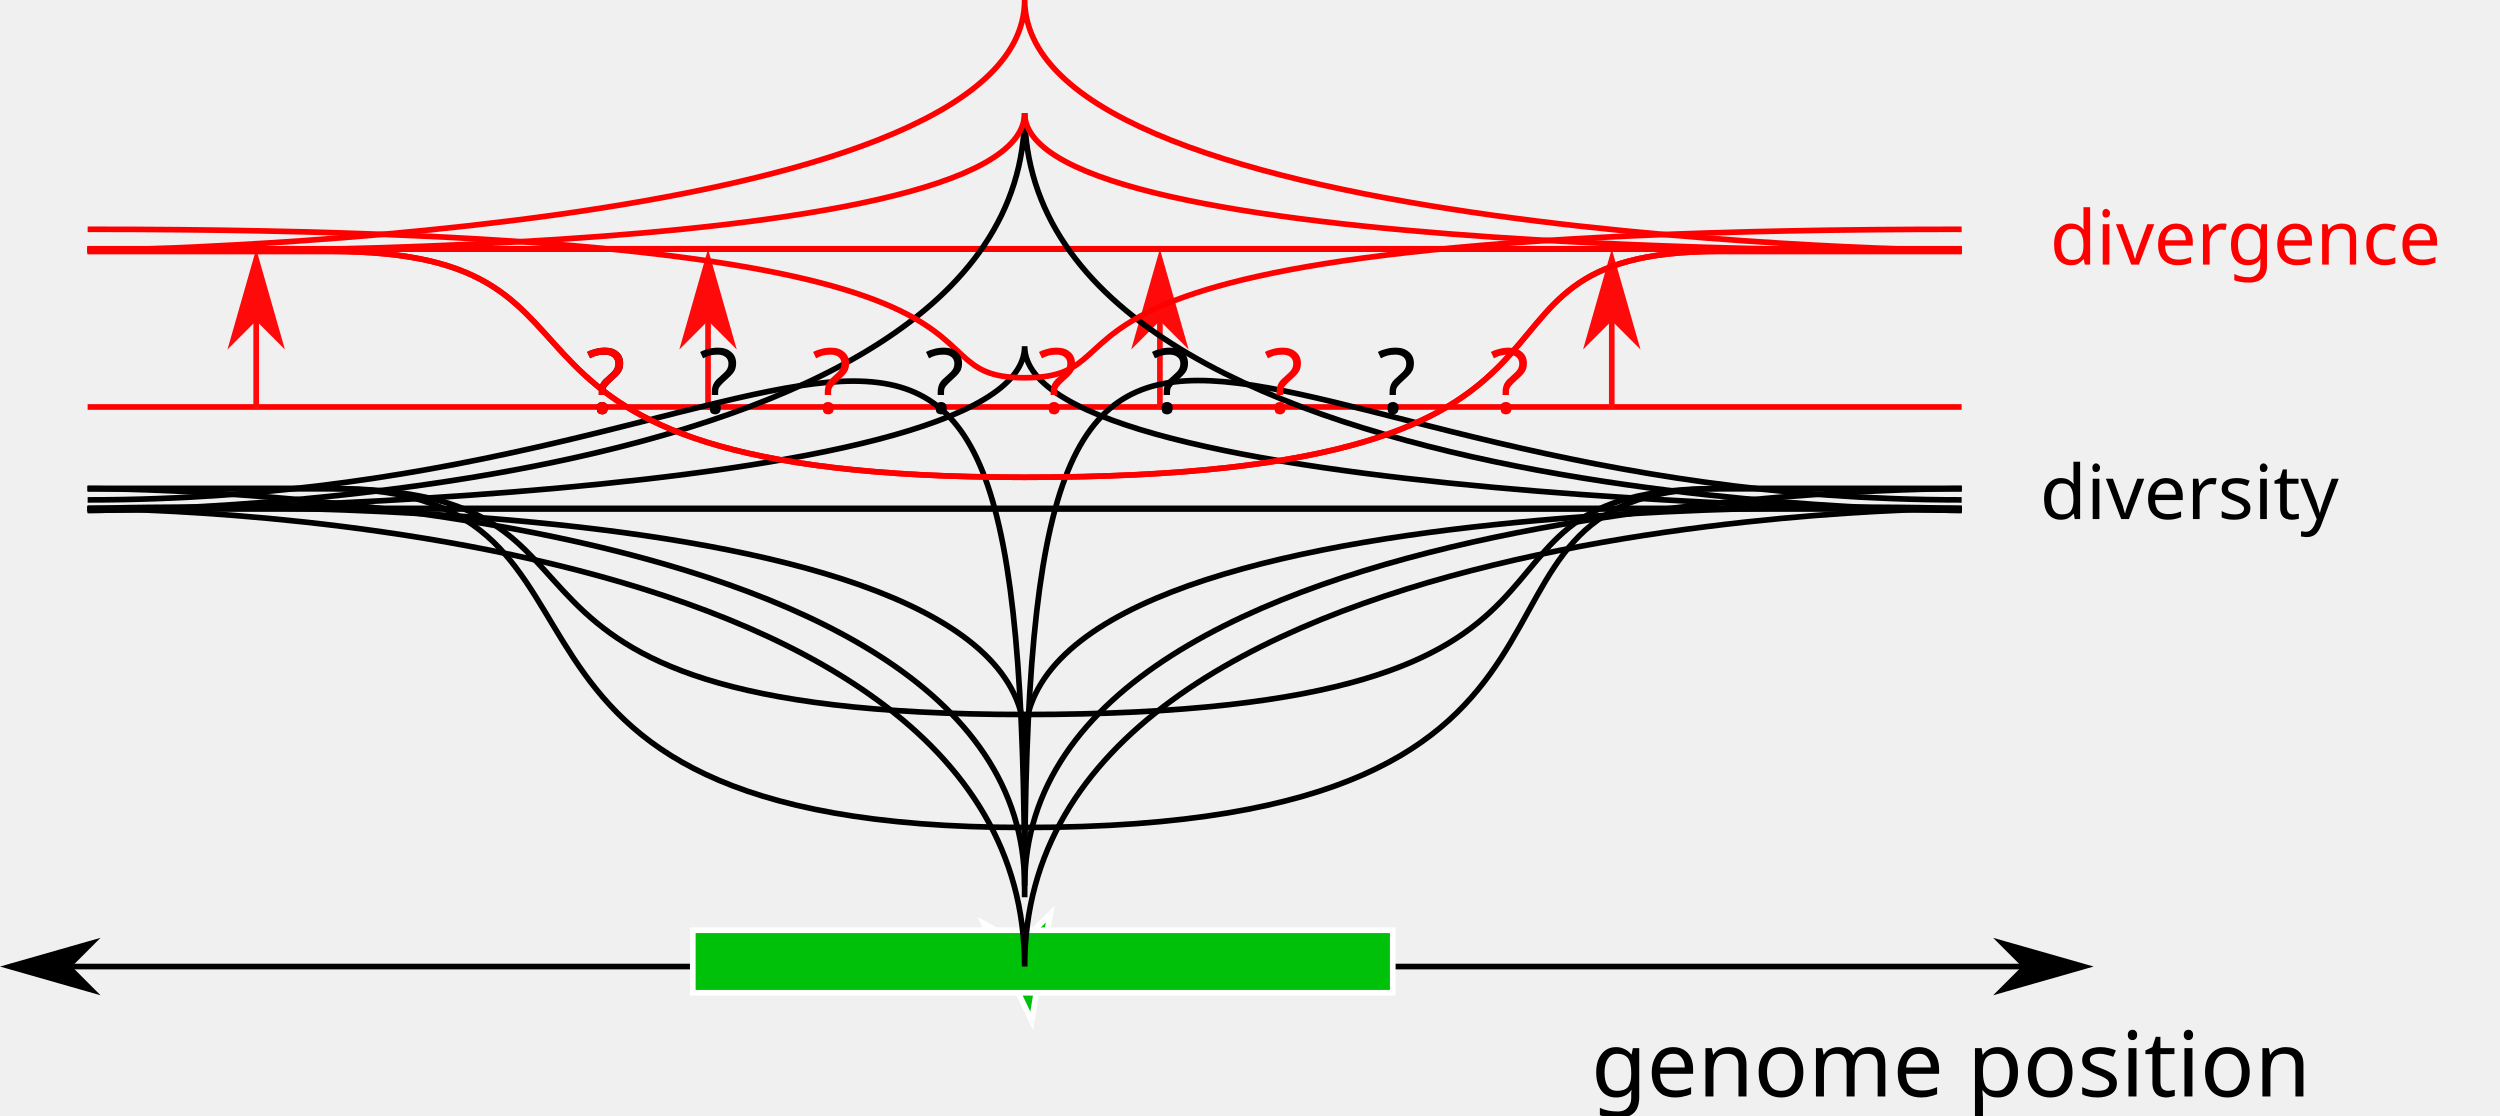
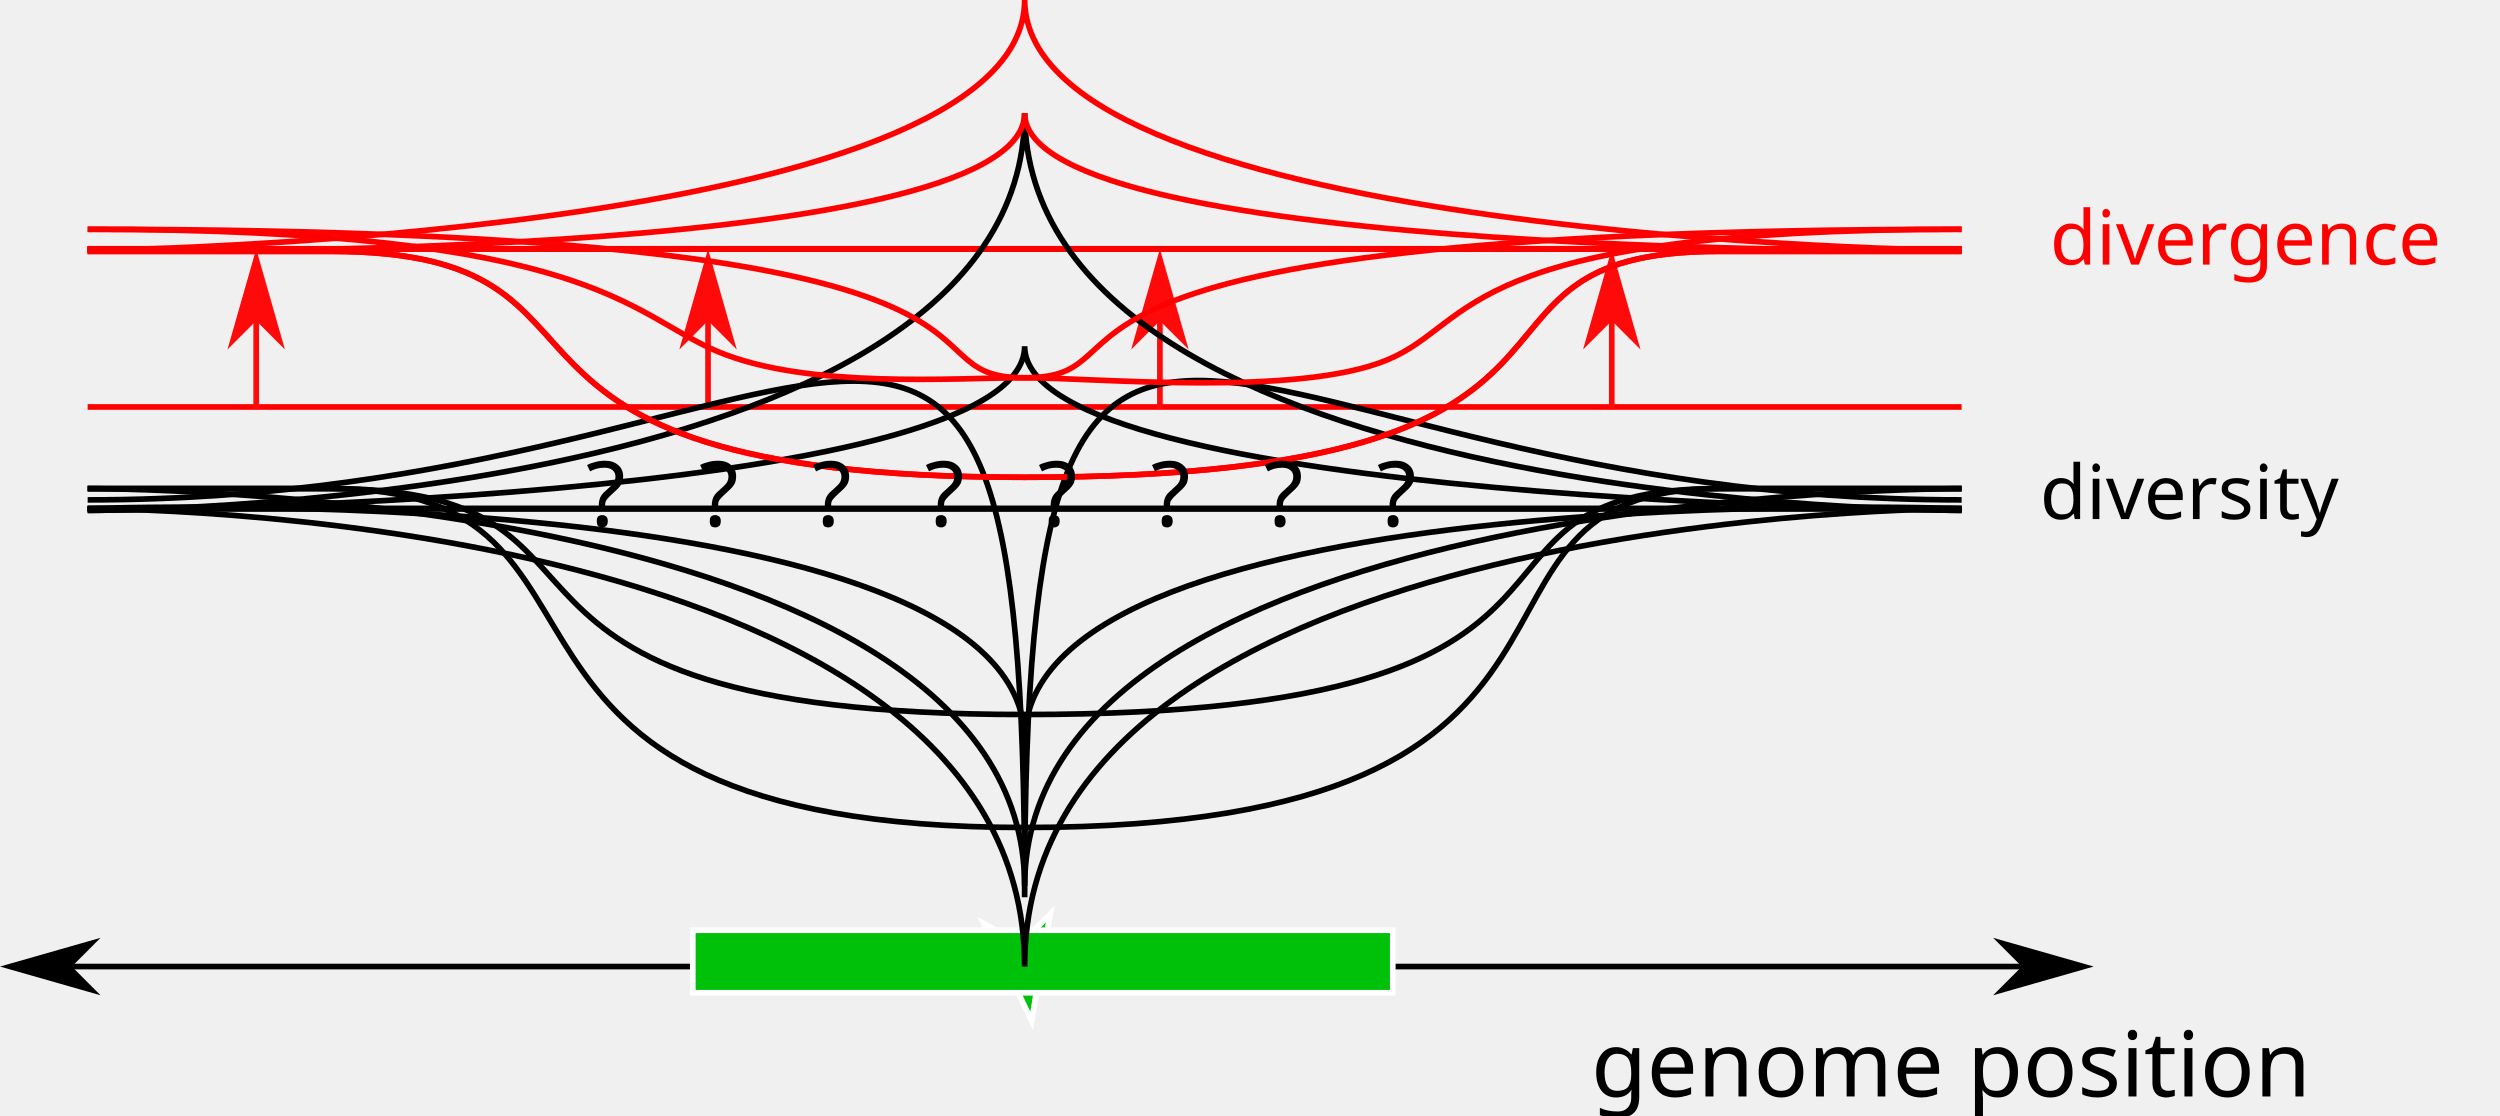
<svg xmlns="http://www.w3.org/2000/svg" width="117.109mm" height="52.243mm" viewBox="0 0 117.109 52.243" version="1.1" id="svg8">
  <defs id="defs2">
    <marker orient="auto" refY="0" refX="0" id="marker1098" style="overflow:visible">
      <path id="path1096" d="M 0,0 5,-5 -12.5,0 5,5 Z" style="fill:#ff0a0a;fill-opacity:1;fill-rule:evenodd;stroke:#ff0a0a;stroke-width:1pt;stroke-opacity:1" transform="matrix(-0.8,0,0,-0.8,-10,0)" />
    </marker>
    <marker style="overflow:visible" id="marker1026" refX="0" refY="0" orient="auto">
      <path transform="matrix(-0.8,0,0,-0.8,-10,0)" style="fill:#ff0a0a;fill-opacity:1;fill-rule:evenodd;stroke:#ff0a0a;stroke-width:1pt;stroke-opacity:1" d="M 0,0 5,-5 -12.5,0 5,5 Z" id="path1024" />
    </marker>
    <marker orient="auto" refY="0" refX="0" id="marker960" style="overflow:visible">
      <path id="path958" d="M 0,0 5,-5 -12.5,0 5,5 Z" style="fill:#ff0a0a;fill-opacity:1;fill-rule:evenodd;stroke:#ff0a0a;stroke-width:1pt;stroke-opacity:1" transform="matrix(-0.8,0,0,-0.8,-10,0)" />
    </marker>
    <marker style="overflow:visible" id="marker918" refX="0" refY="0" orient="auto">
      <path transform="matrix(-0.8,0,0,-0.8,-10,0)" style="fill:#ff0a0a;fill-opacity:1;fill-rule:evenodd;stroke:#ff0a0a;stroke-width:1pt;stroke-opacity:1" d="M 0,0 5,-5 -12.5,0 5,5 Z" id="path916" />
    </marker>
    <marker orient="auto" refY="0" refX="0" id="Arrow1Lend" style="overflow:visible">
      <path id="path821" d="M 0,0 5,-5 -12.5,0 5,5 Z" style="fill:#000000;fill-opacity:1;fill-rule:evenodd;stroke:#000000;stroke-width:1pt;stroke-opacity:1" transform="matrix(-0.8,0,0,-0.8,-10,0)" />
    </marker>
    <marker orient="auto" refY="0" refX="0" id="Arrow1Lstart" style="overflow:visible">
      <path id="path818" d="M 0,0 5,-5 -12.5,0 5,5 Z" style="fill:#000000;fill-opacity:1;fill-rule:evenodd;stroke:#000000;stroke-width:1pt;stroke-opacity:1" transform="matrix(0.8,0,0,0.8,10,0)" />
    </marker>
  </defs>
  <g id="layer1" style="display:inline" transform="translate(-33.21991,-110.8325)">
    <path style="fill:none;fill-rule:evenodd;stroke:#000000;stroke-width:0.265;stroke-linecap:butt;stroke-linejoin:miter;stroke-miterlimit:4;stroke-dasharray:none;stroke-opacity:1;marker-start:url(#Arrow1Lstart);marker-end:url(#Arrow1Lend)" d="M 33.734,156.109 H 130.78" id="path816" />
    <text xml:space="preserve" style="font-style:normal;font-variant:normal;font-weight:normal;font-stretch:normal;font-size:4.233px;line-height:125%;font-family:sans-serif;-inkscape-font-specification:'sans-serif, Normal';font-variant-ligatures:normal;font-variant-caps:normal;font-variant-numeric:normal;font-feature-settings:normal;text-align:center;letter-spacing:0px;word-spacing:0px;writing-mode:lr-tb;text-anchor:middle;fill:#000000;fill-opacity:1;stroke:none;stroke-width:0.265px;stroke-linecap:butt;stroke-linejoin:miter;stroke-opacity:1" x="127.359" y="162.195" id="text1134">
      <tspan id="tspan1132" x="127.359" y="162.195" style="stroke-width:0.265px">genome position</tspan>
    </text>
    <text xml:space="preserve" style="font-style:normal;font-variant:normal;font-weight:normal;font-stretch:normal;font-size:3.528px;line-height:125%;font-family:sans-serif;-inkscape-font-specification:'sans-serif, Normal';font-variant-ligatures:normal;font-variant-caps:normal;font-variant-numeric:normal;font-feature-settings:normal;text-align:center;letter-spacing:0px;word-spacing:0px;writing-mode:lr-tb;text-anchor:middle;fill:#ff0000;fill-opacity:1;stroke:none;stroke-width:0.265px;stroke-linecap:butt;stroke-linejoin:miter;stroke-opacity:1" x="140.702" y="123.225" id="text1138">
      <tspan id="tspan1136" x="140.702" y="123.225" style="font-style:normal;font-variant:normal;font-weight:normal;font-stretch:normal;font-size:3.528px;font-family:sans-serif;-inkscape-font-specification:'sans-serif, Normal';font-variant-ligatures:normal;font-variant-caps:normal;font-variant-numeric:normal;font-feature-settings:normal;text-align:center;writing-mode:lr-tb;text-anchor:middle;fill:#ff0000;fill-opacity:1;stroke-width:0.265px">divergence</tspan>
    </text>
    <text xml:space="preserve" style="font-style:normal;font-variant:normal;font-weight:normal;font-stretch:normal;font-size:3.528px;line-height:125%;font-family:sans-serif;-inkscape-font-specification:'sans-serif, Normal';font-variant-ligatures:normal;font-variant-caps:normal;font-variant-numeric:normal;font-feature-settings:normal;text-align:center;letter-spacing:0px;word-spacing:0px;writing-mode:lr-tb;text-anchor:middle;fill:#000000;fill-opacity:1;stroke:none;stroke-width:0.265px;stroke-linecap:butt;stroke-linejoin:miter;stroke-opacity:1" x="138.075" y="135.151" id="text1142">
      <tspan id="tspan1140" x="138.075" y="135.151" style="font-style:normal;font-variant:normal;font-weight:normal;font-stretch:normal;font-size:3.528px;font-family:sans-serif;-inkscape-font-specification:'sans-serif, Normal';font-variant-ligatures:normal;font-variant-caps:normal;font-variant-numeric:normal;font-feature-settings:normal;text-align:center;writing-mode:lr-tb;text-anchor:middle;fill:#000000;fill-opacity:1;stroke-width:0.265px">diversity</tspan>
    </text>
  </g>
  <g id="layer9" style="display:inline" transform="translate(-33.21991,-110.8325)">
    <path style="opacity:1;fill:#00c109;fill-opacity:1;stroke:#ffffff;stroke-width:0.265;stroke-linecap:round;stroke-miterlimit:4;stroke-dasharray:none;stroke-dashoffset:0;stroke-opacity:1" id="path1215" d="m 81.548,158.661 -0.843,-1.767 -1.935,0.298 1.42,-1.347 -0.882,-1.748 1.72,0.934 1.39,-1.379 -0.357,1.925 1.741,0.896 -1.941,0.255 z" />
  </g>
  <g id="layer10" style="display:inline" transform="translate(-33.21991,-110.8325)">
    <rect style="opacity:1;fill:#00c109;fill-opacity:1;stroke:#ffffff;stroke-width:0.265;stroke-linecap:round;stroke-miterlimit:4;stroke-dasharray:none;stroke-dashoffset:0;stroke-opacity:1" id="rect1220" width="32.789" height="2.929" x="65.673" y="154.408" />
  </g>
-   <g id="layer14">
+   <g id="layer14" style="display:inline">
    <path transform="translate(-33.21991,-110.8325)" style="display:inline;fill:none;fill-rule:evenodd;stroke:#000000;stroke-width:0.265px;stroke-linecap:butt;stroke-linejoin:miter;stroke-opacity:1" d="M 125.11,134.659 H 37.325" id="path902" />
    <path id="path904" d="M 91.89,19.064 H 4.105" style="display:inline;fill:none;fill-rule:evenodd;stroke:#ff0000;stroke-width:0.265;stroke-linecap:butt;stroke-linejoin:miter;stroke-miterlimit:4;stroke-dasharray:none;stroke-dashoffset:0;stroke-opacity:1" />
-     <path style="fill:none;fill-rule:evenodd;stroke:#ff0a0a;stroke-width:0.265;stroke-linecap:butt;stroke-linejoin:miter;stroke-opacity:1;stroke-miterlimit:4;stroke-dasharray:none;marker-end:url(#marker918)" d="M 12.001,19.17 V 12.177" id="path908" />
+     <path style="fill:none;fill-rule:evenodd;stroke:#ff0a0a;stroke-width:0.265;stroke-linecap:butt;stroke-linejoin:miter;stroke-miterlimit:4;stroke-dasharray:none;stroke-opacity:1;marker-end:url(#marker918)" d="M 12.001,19.17 V 12.177" id="path908" />
    <path id="path956" d="M 33.167,19.17 V 12.177" style="fill:none;fill-rule:evenodd;stroke:#ff0a0a;stroke-width:0.265;stroke-linecap:butt;stroke-linejoin:miter;stroke-miterlimit:4;stroke-dasharray:none;stroke-opacity:1;marker-end:url(#marker960)" />
    <path style="fill:none;fill-rule:evenodd;stroke:#ff0a0a;stroke-width:0.265;stroke-linecap:butt;stroke-linejoin:miter;stroke-miterlimit:4;stroke-dasharray:none;stroke-opacity:1;marker-end:url(#marker1026)" d="M 54.334,19.17 V 12.177" id="path1022" />
    <path id="path1094" d="M 75.501,19.17 V 12.177" style="fill:none;fill-rule:evenodd;stroke:#ff0a0a;stroke-width:0.265;stroke-linecap:butt;stroke-linejoin:miter;stroke-miterlimit:4;stroke-dasharray:none;stroke-opacity:1;marker-end:url(#marker1098)" />
  </g>
  <g id="layer2" style="display:inline" transform="translate(-33.21991,-110.8325)">
    <path style="fill:none;fill-rule:evenodd;stroke:#000000;stroke-width:0.265px;stroke-linecap:butt;stroke-linejoin:miter;stroke-opacity:1" d="M 125.11,134.659 H 37.325" id="path1144" />
    <path id="path1146" d="M 125.11,122.488 H 37.325" style="fill:none;fill-rule:evenodd;stroke:#ff0000;stroke-width:0.265;stroke-linecap:butt;stroke-linejoin:miter;stroke-miterlimit:4;stroke-dasharray:none;stroke-dashoffset:0;stroke-opacity:1" />
    <path id="path1149" d="M 125.11,134.659 H 37.325" style="fill:none;fill-rule:evenodd;stroke:#000000;stroke-width:0.265px;stroke-linecap:butt;stroke-linejoin:miter;stroke-opacity:1" />
    <path style="fill:none;fill-rule:evenodd;stroke:#ff0000;stroke-width:0.265;stroke-linecap:butt;stroke-linejoin:miter;stroke-miterlimit:4;stroke-dasharray:none;stroke-dashoffset:0;stroke-opacity:1" d="M 125.11,122.488 H 37.325" id="path1151" />
  </g>
  <g id="layer3" style="display:inline" transform="translate(-33.21991,-110.8325)">
    <path id="path1398" d="m 125.11,134.659 c 0,0 -43.892,-0.098 -43.892,21.45 0,-21.574 -43.892,-21.45 -43.892,-21.45" style="display:inline;fill:none;fill-rule:evenodd;stroke:#000000;stroke-width:0.265px;stroke-linecap:butt;stroke-linejoin:miter;stroke-opacity:1" />
    <path style="display:inline;fill:none;fill-rule:evenodd;stroke:#ff0000;stroke-width:0.265;stroke-linecap:butt;stroke-linejoin:miter;stroke-miterlimit:4;stroke-dasharray:none;stroke-dashoffset:0;stroke-opacity:1" d="M 125.11,122.488 H 81.218 37.325" id="path1400" />
  </g>
  <g id="layer4" style="display:inline" transform="translate(-33.21991,-110.8325)">
    <path style="fill:none;fill-rule:evenodd;stroke:#000000;stroke-width:0.265px;stroke-linecap:butt;stroke-linejoin:miter;stroke-opacity:1" d="m 125.11,134.659 c 0,0 -43.842,-1.609 -43.892,10.867 0,-12.502 -43.892,-10.867 -43.892,-10.867" id="path1172" />
    <path id="path1174" d="M 125.11,122.488 H 81.218 37.325" style="fill:none;fill-rule:evenodd;stroke:#ff0000;stroke-width:0.265;stroke-linecap:butt;stroke-linejoin:miter;stroke-miterlimit:4;stroke-dasharray:none;stroke-dashoffset:0;stroke-opacity:1" />
  </g>
  <g id="layer6" style="display:inline" transform="translate(-33.21991,-110.8325)">
    <path id="path1191" d="m 125.11,134.741 c 0,0 -43.892,-0.318 -43.892,-7.692 0,7.494 -43.892,7.692 -43.892,7.692" style="display:inline;fill:none;fill-rule:evenodd;stroke:#000000;stroke-width:0.265px;stroke-linecap:butt;stroke-linejoin:miter;stroke-opacity:1" />
    <path style="display:inline;fill:none;fill-rule:evenodd;stroke:#ff0000;stroke-width:0.265;stroke-linecap:butt;stroke-linejoin:miter;stroke-miterlimit:4;stroke-dasharray:none;stroke-dashoffset:0;stroke-opacity:1" d="M 125.11,122.488 H 81.218 37.325" id="path1193" />
  </g>
  <g id="layer5" style="display:inline" transform="translate(-33.21991,-110.8325)">
    <path id="path1182" d="m 125.11,134.741 c 0,0 -43.817,0.098 -43.892,-18.615 0,18.739 -43.892,18.615 -43.892,18.615" style="fill:none;fill-rule:evenodd;stroke:#000000;stroke-width:0.265px;stroke-linecap:butt;stroke-linejoin:miter;stroke-opacity:1" />
    <path style="fill:none;fill-rule:evenodd;stroke:#ff0000;stroke-width:0.265px;stroke-linecap:butt;stroke-linejoin:miter;stroke-opacity:1" d="m 125.11,122.57 c 0,0 -43.892,0.464 -43.892,-6.444 0,7.211 -43.892,6.444 -43.892,6.444" id="path1188" />
  </g>
  <g id="layer7" style="display:inline" transform="translate(-33.21991,-110.8325)">
    <path style="display:inline;fill:none;fill-rule:evenodd;stroke:#000000;stroke-width:0.265px;stroke-linecap:butt;stroke-linejoin:miter;stroke-opacity:1" d="m 125.11,134.249 c -35.247,0 -43.892,-21.077 -43.892,18.615 0,-39.622 -8.268,-18.615 -43.892,-18.615" id="path1200" />
    <path id="path1202" d="m 125.11,121.573 c -47.441,0 -37.175,6.955 -43.892,6.955 -6.623,0 3.688,-6.955 -43.892,-6.955" style="display:inline;fill:none;fill-rule:evenodd;stroke:#ff0000;stroke-width:0.265px;stroke-linecap:butt;stroke-linejoin:miter;stroke-opacity:1" />
  </g>
  <g id="layer8" style="display:inline" transform="translate(-33.21991,-110.8325)">
    <path style="display:inline;fill:none;fill-rule:evenodd;stroke:#000000;stroke-width:0.265px;stroke-linecap:butt;stroke-linejoin:miter;stroke-opacity:1" d="m 125.11,133.72 c 0,0 -43.817,-0.098 -43.892,18.615 0,-18.739 -43.892,-18.615 -43.892,-18.615" id="path1207" />
    <path id="path1209" d="m 125.11,122.57 c 0,0 -43.798,-0.481 -43.892,-11.736 0,11.179 -43.892,11.736 -43.892,11.736" style="display:inline;fill:none;fill-rule:evenodd;stroke:#ff0000;stroke-width:0.265px;stroke-linecap:butt;stroke-linejoin:miter;stroke-opacity:1" />
  </g>
  <g id="layer11" style="display:inline" transform="translate(-33.21991,-110.8325)">
    <path id="path1224" d="m 125.11,133.72 h -11.363 c -14.174,0 -2.228,10.583 -32.53,10.583 -28.506,0 -16.998,-10.583 -32.53,-10.583 h -11.363" style="display:inline;fill:none;fill-rule:evenodd;stroke:#000000;stroke-width:0.265px;stroke-linecap:butt;stroke-linejoin:miter;stroke-opacity:1" />
    <path style="display:inline;fill:none;fill-rule:evenodd;stroke:#ff0000;stroke-width:0.265px;stroke-linecap:butt;stroke-linejoin:miter;stroke-opacity:1" d="m 125.11,122.607 h -11.363 c -14.174,0 -2.228,10.583 -32.53,10.583 -28.506,0 -16.998,-10.583 -32.53,-10.583 h -11.363" id="path1230" />
  </g>
  <g id="layer12" style="display:inline" transform="translate(-33.21991,-110.8325)">
    <path style="display:inline;fill:none;fill-rule:evenodd;stroke:#000000;stroke-width:0.265px;stroke-linecap:butt;stroke-linejoin:miter;stroke-opacity:1" d="m 125.11,133.72 h -11.363 c -14.174,0 -2.228,15.875 -32.53,15.875 -28.506,0 -16.998,-15.875 -32.53,-15.875 h -11.363" id="path1233" />
    <path id="path1235" d="m 125.11,122.607 h -11.363 c -14.174,0 -2.228,10.583 -32.53,10.583 -28.506,0 -16.998,-10.583 -32.53,-10.583 h -11.363" style="display:inline;fill:none;fill-rule:evenodd;stroke:#ff0000;stroke-width:0.265px;stroke-linecap:butt;stroke-linejoin:miter;stroke-opacity:1" />
  </g>
  <g id="layer13" style="display:inline" transform="translate(-33.21991,-110.8325)">
-     <text xml:space="preserve" style="font-style:normal;font-variant:normal;font-weight:normal;font-stretch:normal;font-size:4.233px;line-height:125%;font-family:sans-serif;-inkscape-font-specification:'sans-serif, Normal';font-variant-ligatures:normal;font-variant-caps:normal;font-variant-numeric:normal;font-feature-settings:normal;text-align:center;letter-spacing:0px;word-spacing:0px;writing-mode:lr-tb;text-anchor:middle;fill:#000000;fill-opacity:1;stroke:none;stroke-width:0.265px;stroke-linecap:butt;stroke-linejoin:miter;stroke-opacity:1" x="64.347" y="130.183" id="text1248">
-       <tspan id="tspan1246" x="64.347" y="130.183" style="stroke-width:0.265px">?</tspan>
+     <text xml:space="preserve" style="font-style:normal;font-variant:normal;font-weight:normal;font-stretch:normal;font-size:4.233px;line-height:125%;font-family:sans-serif;-inkscape-font-specification:'sans-serif, Normal';font-variant-ligatures:normal;font-variant-caps:normal;font-variant-numeric:normal;font-feature-settings:normal;text-align:center;letter-spacing:0px;word-spacing:0px;writing-mode:lr-tb;text-anchor:middle;fill:#000000;fill-opacity:1;stroke:none;stroke-width:0.265px;stroke-linecap:butt;stroke-linejoin:miter;stroke-opacity:1" x="64.347" y="135.474" id="text1256">
+       <tspan id="tspan1254" x="64.347" y="135.474" style="stroke-width:0.265px">?</tspan>
    </text>
-     <text id="text1252" y="130.183" x="64.347" style="font-style:normal;font-variant:normal;font-weight:normal;font-stretch:normal;font-size:4.233px;line-height:125%;font-family:sans-serif;-inkscape-font-specification:'sans-serif, Normal';font-variant-ligatures:normal;font-variant-caps:normal;font-variant-numeric:normal;font-feature-settings:normal;text-align:center;letter-spacing:0px;word-spacing:0px;writing-mode:lr-tb;text-anchor:middle;fill:#ff0000;fill-opacity:1;stroke:none;stroke-width:0.265px;stroke-linecap:butt;stroke-linejoin:miter;stroke-opacity:1" xml:space="preserve">
-       <tspan style="fill:#ff0000;fill-opacity:1;stroke-width:0.265px" y="130.183" x="64.347" id="tspan1250">?</tspan>
+     <text xml:space="preserve" style="font-style:normal;font-variant:normal;font-weight:normal;font-stretch:normal;font-size:4.233px;line-height:125%;font-family:sans-serif;-inkscape-font-specification:'sans-serif, Normal';font-variant-ligatures:normal;font-variant-caps:normal;font-variant-numeric:normal;font-feature-settings:normal;text-align:center;letter-spacing:0px;word-spacing:0px;writing-mode:lr-tb;text-anchor:middle;fill:#000000;fill-opacity:1;stroke:none;stroke-width:0.265px;stroke-linecap:butt;stroke-linejoin:miter;stroke-opacity:1" x="74.931" y="135.474" id="text1264">
+       <tspan id="tspan1262" x="74.931" y="135.474" style="stroke-width:0.265px">?</tspan>
    </text>
-     <text xml:space="preserve" style="font-style:normal;font-variant:normal;font-weight:normal;font-stretch:normal;font-size:4.233px;line-height:125%;font-family:sans-serif;-inkscape-font-specification:'sans-serif, Normal';font-variant-ligatures:normal;font-variant-caps:normal;font-variant-numeric:normal;font-feature-settings:normal;text-align:center;letter-spacing:0px;word-spacing:0px;writing-mode:lr-tb;text-anchor:middle;fill:#000000;fill-opacity:1;stroke:none;stroke-width:0.265px;stroke-linecap:butt;stroke-linejoin:miter;stroke-opacity:1" x="69.639" y="130.183" id="text1256">
-       <tspan id="tspan1254" x="69.639" y="130.183" style="stroke-width:0.265px">?</tspan>
+     <text xml:space="preserve" style="font-style:normal;font-variant:normal;font-weight:normal;font-stretch:normal;font-size:4.233px;line-height:125%;font-family:sans-serif;-inkscape-font-specification:'sans-serif, Normal';font-variant-ligatures:normal;font-variant-caps:normal;font-variant-numeric:normal;font-feature-settings:normal;text-align:center;letter-spacing:0px;word-spacing:0px;writing-mode:lr-tb;text-anchor:middle;fill:#000000;fill-opacity:1;stroke:none;stroke-width:0.265px;stroke-linecap:butt;stroke-linejoin:miter;stroke-opacity:1" x="85.514" y="135.474" id="text1272">
+       <tspan id="tspan1270" x="85.514" y="135.474" style="stroke-width:0.265px">?</tspan>
    </text>
-     <text id="text1260" y="130.183" x="74.931" style="font-style:normal;font-variant:normal;font-weight:normal;font-stretch:normal;font-size:4.233px;line-height:125%;font-family:sans-serif;-inkscape-font-specification:'sans-serif, Normal';font-variant-ligatures:normal;font-variant-caps:normal;font-variant-numeric:normal;font-feature-settings:normal;text-align:center;letter-spacing:0px;word-spacing:0px;writing-mode:lr-tb;text-anchor:middle;fill:#ff0000;fill-opacity:1;stroke:none;stroke-width:0.265px;stroke-linecap:butt;stroke-linejoin:miter;stroke-opacity:1" xml:space="preserve">
-       <tspan style="fill:#ff0000;fill-opacity:1;stroke-width:0.265px" y="130.183" x="74.931" id="tspan1258">?</tspan>
+     <text xml:space="preserve" style="font-style:normal;font-variant:normal;font-weight:normal;font-stretch:normal;font-size:4.233px;line-height:125%;font-family:sans-serif;-inkscape-font-specification:'sans-serif, Normal';font-variant-ligatures:normal;font-variant-caps:normal;font-variant-numeric:normal;font-feature-settings:normal;text-align:center;letter-spacing:0px;word-spacing:0px;writing-mode:lr-tb;text-anchor:middle;fill:#000000;fill-opacity:1;stroke:none;stroke-width:0.265px;stroke-linecap:butt;stroke-linejoin:miter;stroke-opacity:1" x="96.097" y="135.474" id="text1280">
+       <tspan id="tspan1278" x="96.097" y="135.474" style="stroke-width:0.265px">?</tspan>
    </text>
-     <text xml:space="preserve" style="font-style:normal;font-variant:normal;font-weight:normal;font-stretch:normal;font-size:4.233px;line-height:125%;font-family:sans-serif;-inkscape-font-specification:'sans-serif, Normal';font-variant-ligatures:normal;font-variant-caps:normal;font-variant-numeric:normal;font-feature-settings:normal;text-align:center;letter-spacing:0px;word-spacing:0px;writing-mode:lr-tb;text-anchor:middle;fill:#000000;fill-opacity:1;stroke:none;stroke-width:0.265px;stroke-linecap:butt;stroke-linejoin:miter;stroke-opacity:1" x="80.222" y="130.183" id="text1264">
-       <tspan id="tspan1262" x="80.222" y="130.183" style="stroke-width:0.265px">?</tspan>
+     <path style="display:inline;fill:none;fill-rule:evenodd;stroke:#ff0000;stroke-width:0.265px;stroke-linecap:butt;stroke-linejoin:miter;stroke-opacity:1" d="m 125.11,121.573 c -23.72,0 -22.714,4.385 -26.917,6.123 -4.203,1.739 -13.616,0.832 -16.975,0.832 -3.312,0 -10.138,0.529 -14.336,-1.21 -4.198,-1.739 -5.766,-5.745 -29.557,-5.745" id="path87" />
+     <text id="text95" y="135.474" x="69.639" style="font-style:normal;font-variant:normal;font-weight:normal;font-stretch:normal;font-size:4.233px;line-height:125%;font-family:sans-serif;-inkscape-font-specification:'sans-serif, Normal';font-variant-ligatures:normal;font-variant-caps:normal;font-variant-numeric:normal;font-feature-settings:normal;text-align:center;letter-spacing:0px;word-spacing:0px;writing-mode:lr-tb;text-anchor:middle;fill:#000000;fill-opacity:1;stroke:none;stroke-width:0.265px;stroke-linecap:butt;stroke-linejoin:miter;stroke-opacity:1" xml:space="preserve">
+       <tspan style="stroke-width:0.265px" y="135.474" x="69.639" id="tspan93">?</tspan>
    </text>
-     <text id="text1268" y="130.183" x="85.514" style="font-style:normal;font-variant:normal;font-weight:normal;font-stretch:normal;font-size:4.233px;line-height:125%;font-family:sans-serif;-inkscape-font-specification:'sans-serif, Normal';font-variant-ligatures:normal;font-variant-caps:normal;font-variant-numeric:normal;font-feature-settings:normal;text-align:center;letter-spacing:0px;word-spacing:0px;writing-mode:lr-tb;text-anchor:middle;fill:#ff0000;fill-opacity:1;stroke:none;stroke-width:0.265px;stroke-linecap:butt;stroke-linejoin:miter;stroke-opacity:1" xml:space="preserve">
-       <tspan style="fill:#ff0000;fill-opacity:1;stroke-width:0.265px" y="130.183" x="85.514" id="tspan1266">?</tspan>
+     <text id="text99" y="135.474" x="80.222" style="font-style:normal;font-variant:normal;font-weight:normal;font-stretch:normal;font-size:4.233px;line-height:125%;font-family:sans-serif;-inkscape-font-specification:'sans-serif, Normal';font-variant-ligatures:normal;font-variant-caps:normal;font-variant-numeric:normal;font-feature-settings:normal;text-align:center;letter-spacing:0px;word-spacing:0px;writing-mode:lr-tb;text-anchor:middle;fill:#000000;fill-opacity:1;stroke:none;stroke-width:0.265px;stroke-linecap:butt;stroke-linejoin:miter;stroke-opacity:1" xml:space="preserve">
+       <tspan style="stroke-width:0.265px" y="135.474" x="80.222" id="tspan97">?</tspan>
    </text>
-     <text xml:space="preserve" style="font-style:normal;font-variant:normal;font-weight:normal;font-stretch:normal;font-size:4.233px;line-height:125%;font-family:sans-serif;-inkscape-font-specification:'sans-serif, Normal';font-variant-ligatures:normal;font-variant-caps:normal;font-variant-numeric:normal;font-feature-settings:normal;text-align:center;letter-spacing:0px;word-spacing:0px;writing-mode:lr-tb;text-anchor:middle;fill:#000000;fill-opacity:1;stroke:none;stroke-width:0.265px;stroke-linecap:butt;stroke-linejoin:miter;stroke-opacity:1" x="90.806" y="130.183" id="text1272">
-       <tspan id="tspan1270" x="90.806" y="130.183" style="stroke-width:0.265px">?</tspan>
+     <text id="text103" y="135.474" x="90.806" style="font-style:normal;font-variant:normal;font-weight:normal;font-stretch:normal;font-size:4.233px;line-height:125%;font-family:sans-serif;-inkscape-font-specification:'sans-serif, Normal';font-variant-ligatures:normal;font-variant-caps:normal;font-variant-numeric:normal;font-feature-settings:normal;text-align:center;letter-spacing:0px;word-spacing:0px;writing-mode:lr-tb;text-anchor:middle;fill:#000000;fill-opacity:1;stroke:none;stroke-width:0.265px;stroke-linecap:butt;stroke-linejoin:miter;stroke-opacity:1" xml:space="preserve">
+       <tspan style="stroke-width:0.265px" y="135.474" x="90.806" id="tspan101">?</tspan>
    </text>
-     <text id="text1276" y="130.183" x="96.097" style="font-style:normal;font-variant:normal;font-weight:normal;font-stretch:normal;font-size:4.233px;line-height:125%;font-family:sans-serif;-inkscape-font-specification:'sans-serif, Normal';font-variant-ligatures:normal;font-variant-caps:normal;font-variant-numeric:normal;font-feature-settings:normal;text-align:center;letter-spacing:0px;word-spacing:0px;writing-mode:lr-tb;text-anchor:middle;fill:#ff0000;fill-opacity:1;stroke:none;stroke-width:0.265px;stroke-linecap:butt;stroke-linejoin:miter;stroke-opacity:1" xml:space="preserve">
-       <tspan style="fill:#ff0000;fill-opacity:1;stroke-width:0.265px" y="130.183" x="96.097" id="tspan1274">?</tspan>
-     </text>
-     <text xml:space="preserve" style="font-style:normal;font-variant:normal;font-weight:normal;font-stretch:normal;font-size:4.233px;line-height:125%;font-family:sans-serif;-inkscape-font-specification:'sans-serif, Normal';font-variant-ligatures:normal;font-variant-caps:normal;font-variant-numeric:normal;font-feature-settings:normal;text-align:center;letter-spacing:0px;word-spacing:0px;writing-mode:lr-tb;text-anchor:middle;fill:#000000;fill-opacity:1;stroke:none;stroke-width:0.265px;stroke-linecap:butt;stroke-linejoin:miter;stroke-opacity:1" x="101.389" y="130.183" id="text1280">
-       <tspan id="tspan1278" x="101.389" y="130.183" style="stroke-width:0.265px">?</tspan>
-     </text>
-     <text id="text1284" y="130.183" x="106.681" style="font-style:normal;font-variant:normal;font-weight:normal;font-stretch:normal;font-size:4.233px;line-height:125%;font-family:sans-serif;-inkscape-font-specification:'sans-serif, Normal';font-variant-ligatures:normal;font-variant-caps:normal;font-variant-numeric:normal;font-feature-settings:normal;text-align:center;letter-spacing:0px;word-spacing:0px;writing-mode:lr-tb;text-anchor:middle;fill:#ff0000;fill-opacity:1;stroke:none;stroke-width:0.265px;stroke-linecap:butt;stroke-linejoin:miter;stroke-opacity:1" xml:space="preserve">
-       <tspan style="fill:#ff0000;fill-opacity:1;stroke-width:0.265px" y="130.183" x="106.681" id="tspan1282">?</tspan>
+     <text id="text107" y="135.474" x="101.389" style="font-style:normal;font-variant:normal;font-weight:normal;font-stretch:normal;font-size:4.233px;line-height:125%;font-family:sans-serif;-inkscape-font-specification:'sans-serif, Normal';font-variant-ligatures:normal;font-variant-caps:normal;font-variant-numeric:normal;font-feature-settings:normal;text-align:center;letter-spacing:0px;word-spacing:0px;writing-mode:lr-tb;text-anchor:middle;fill:#000000;fill-opacity:1;stroke:none;stroke-width:0.265px;stroke-linecap:butt;stroke-linejoin:miter;stroke-opacity:1" xml:space="preserve">
+       <tspan style="stroke-width:0.265px" y="135.474" x="101.389" id="tspan105">?</tspan>
    </text>
  </g>
</svg>
